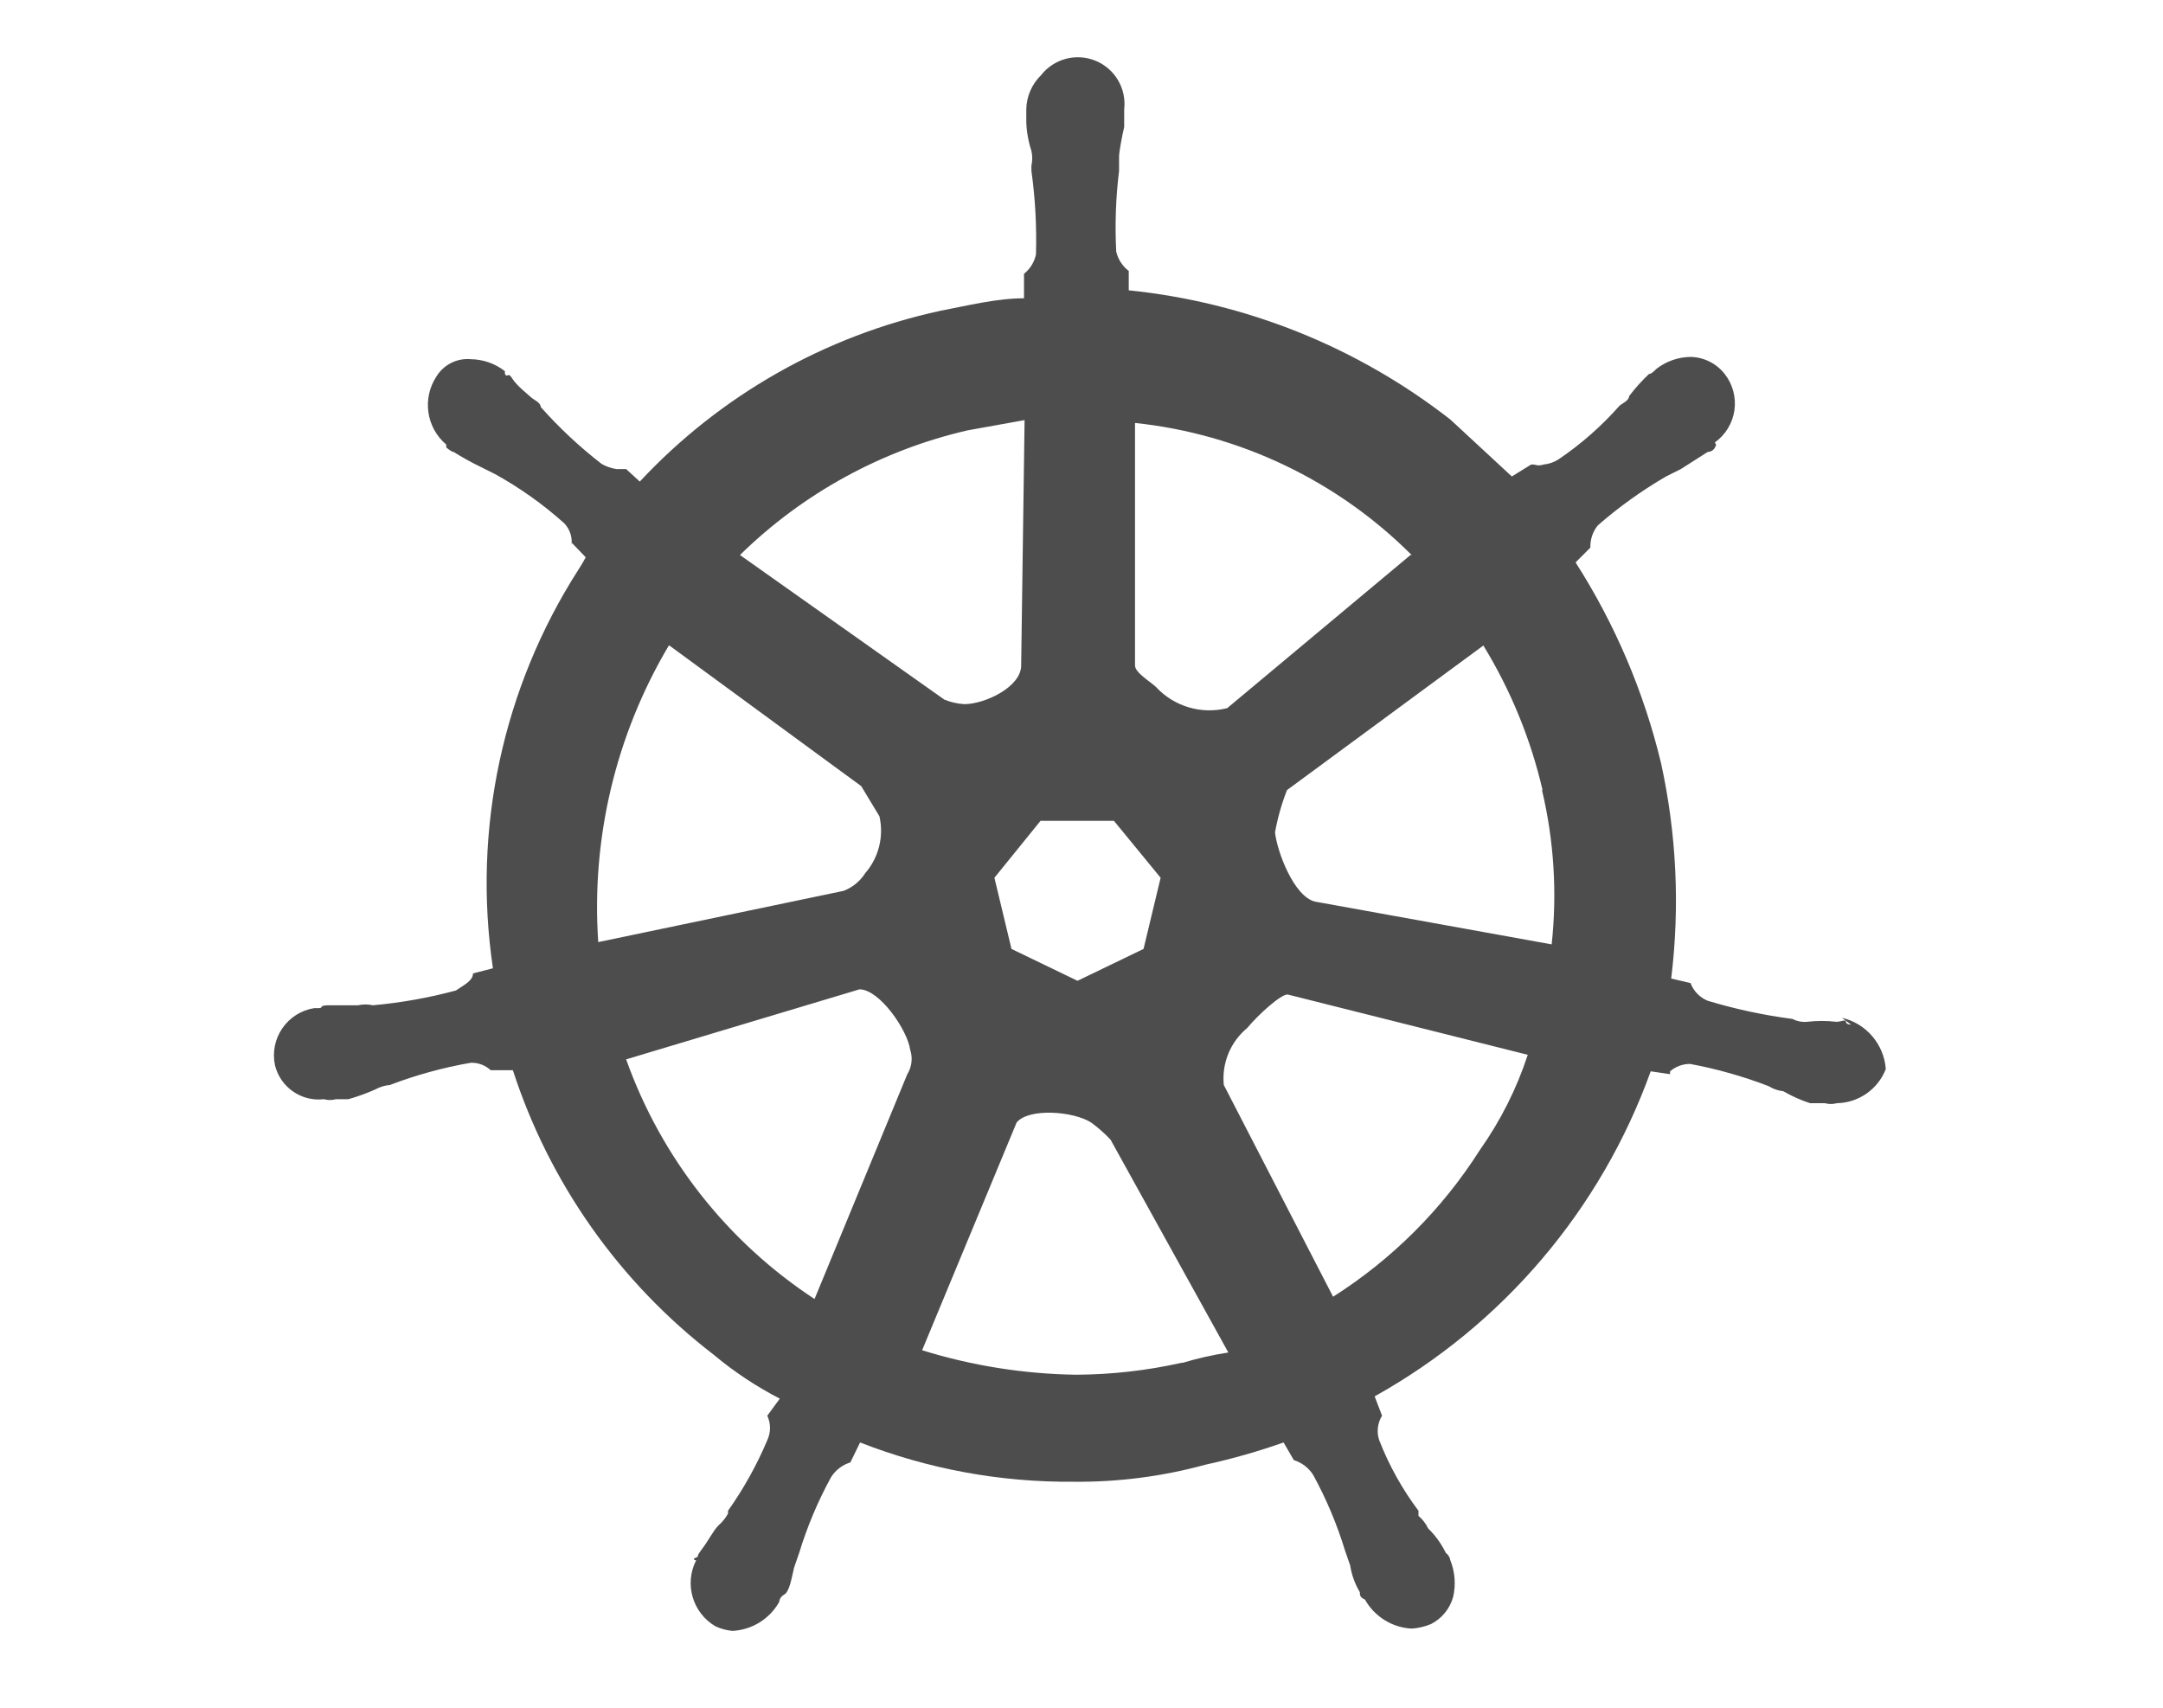
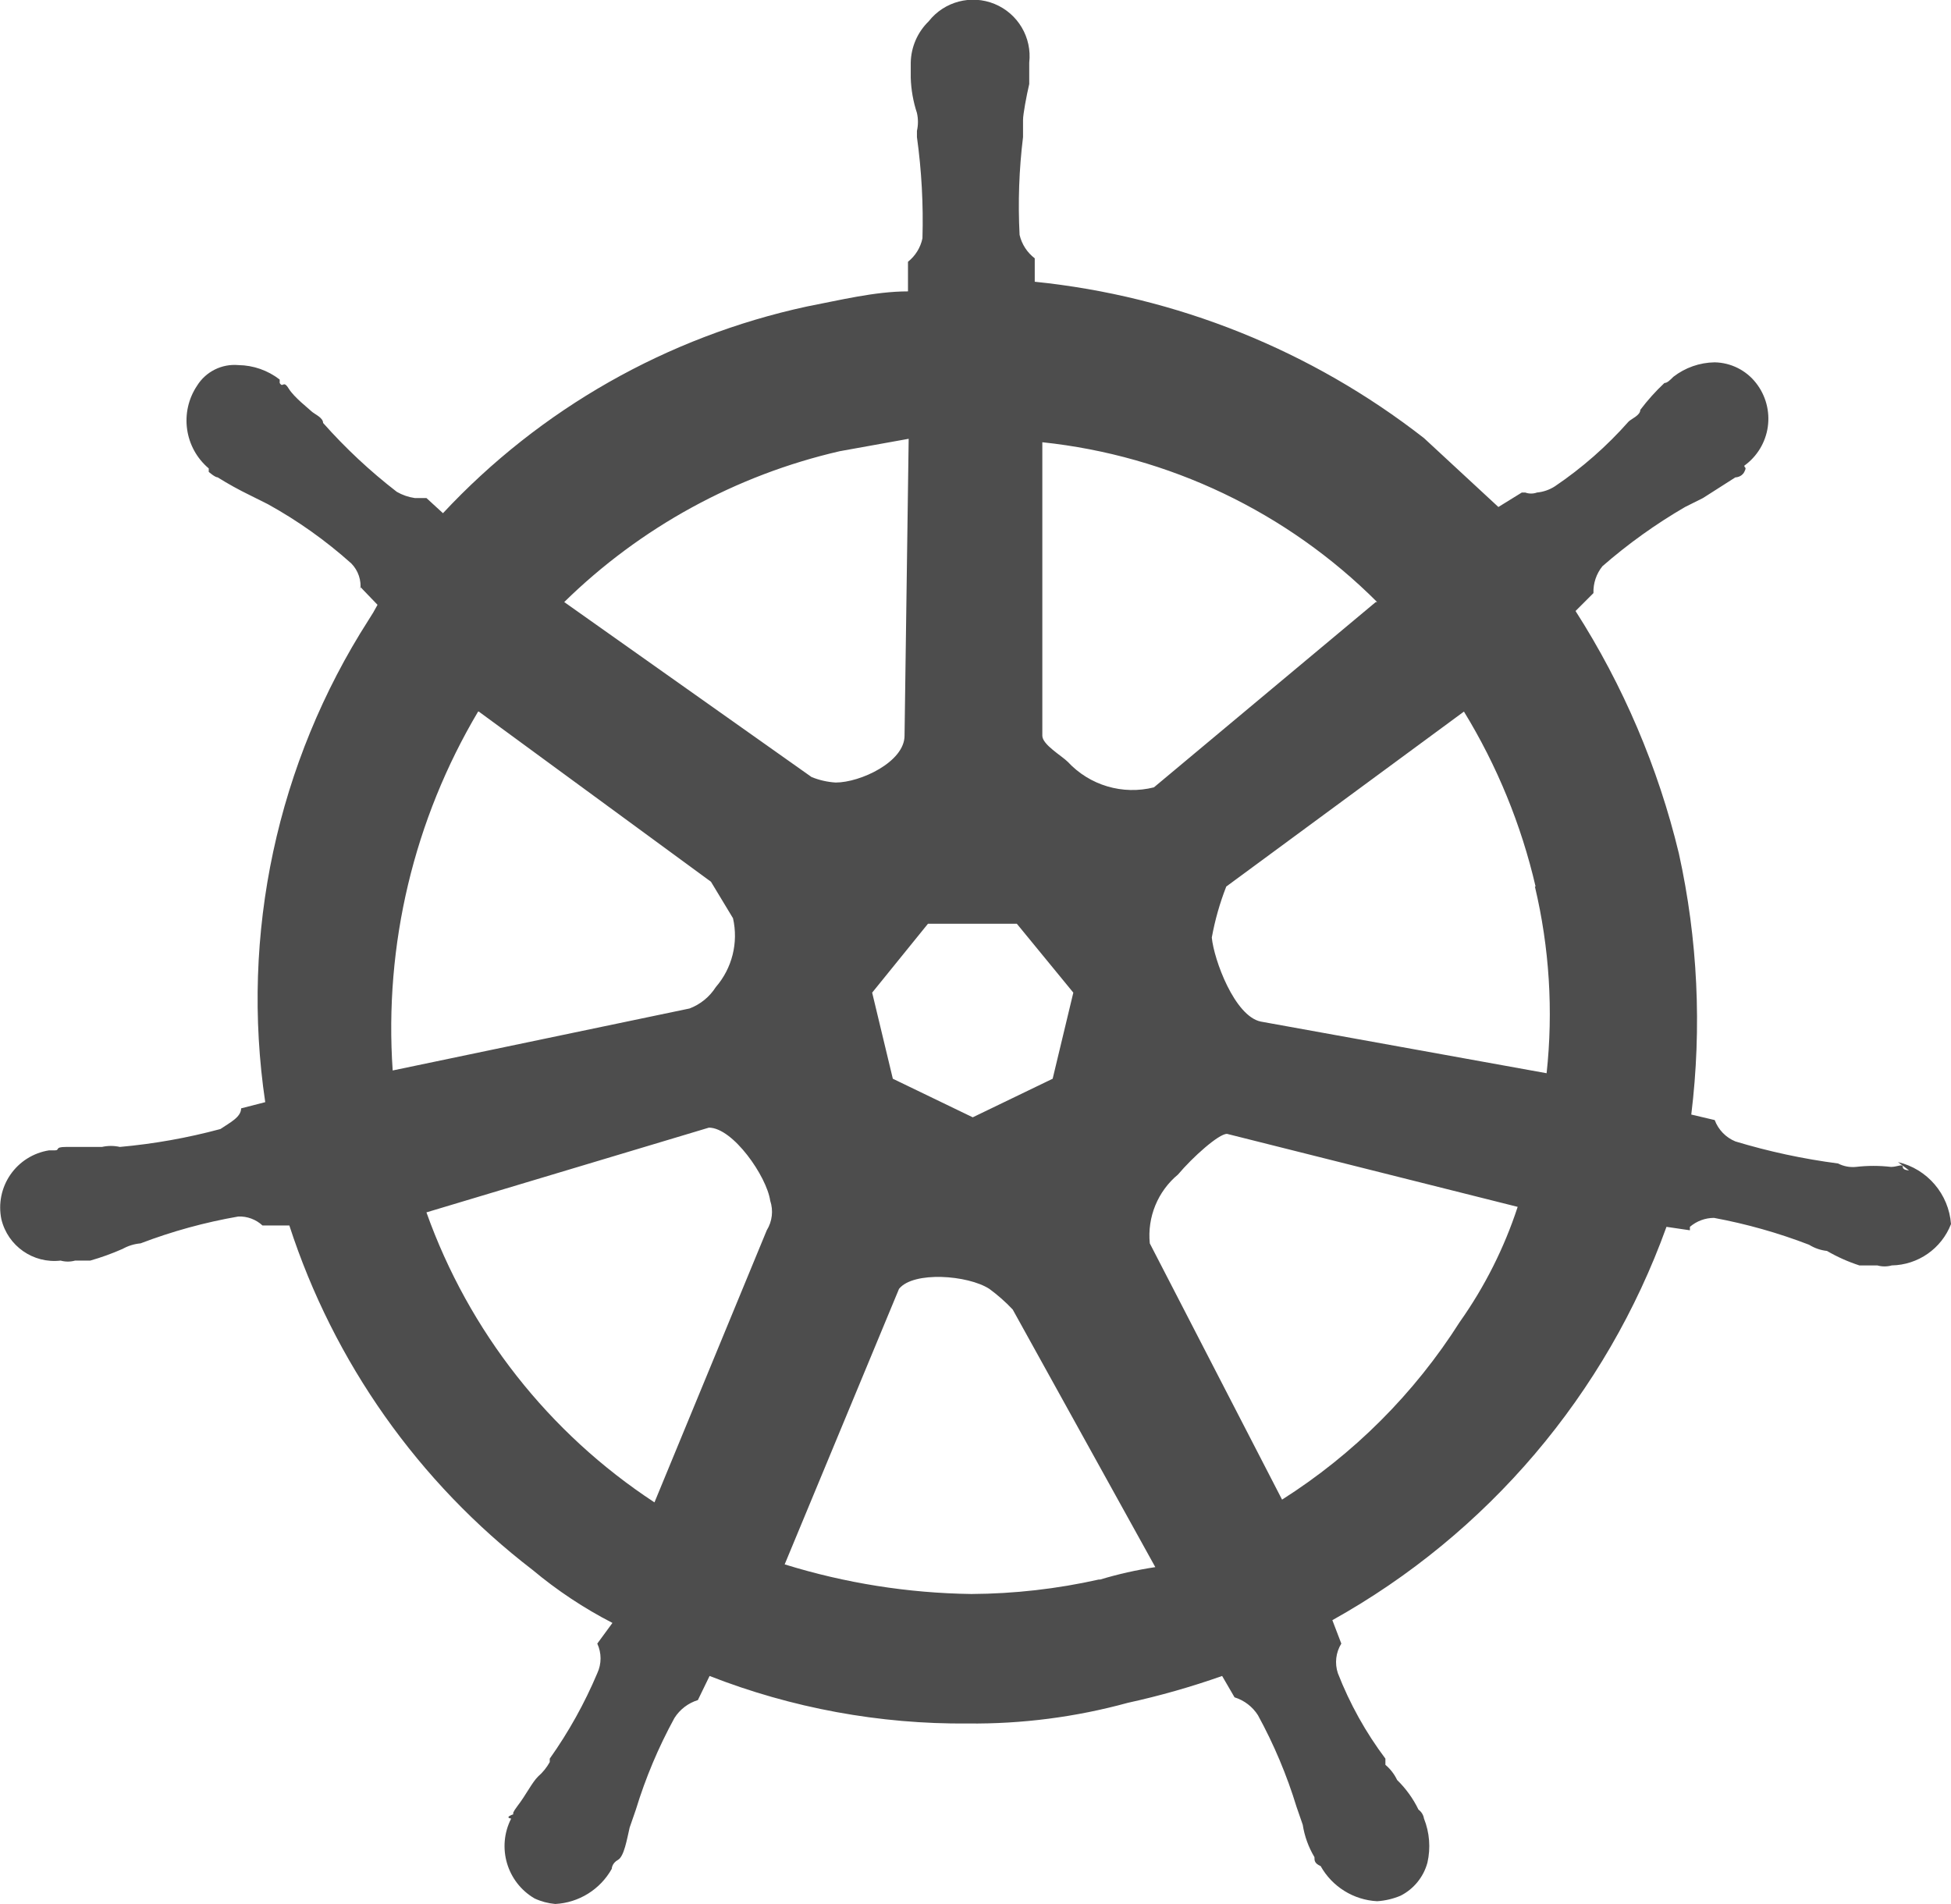
- <svg xmlns="http://www.w3.org/2000/svg" viewBox="0 0 38 30">
+ <svg xmlns="http://www.w3.org/2000/svg" viewBox="4.81 1.01 28.32 27.64">
  <defs>
    <style>.cls-1{fill:#4d4d4d;}</style>
  </defs>
  <g id="Calque_2" data-name="Calque 2">
    <path id="path10351" class="cls-1" d="M32.52,18h0s-.09,0-.09-.05-.08,0-.17,0a2.19,2.19,0,0,0-.51,0,.47.47,0,0,1-.26-.05h0A9.29,9.29,0,0,1,30,17.58a.54.54,0,0,1-.3-.31h0l-.34-.08a11.25,11.25,0,0,0-.18-3.79,11.55,11.55,0,0,0-1.5-3.52l.26-.26h0v0a.59.59,0,0,1,.13-.39,7.73,7.73,0,0,1,1.2-.86h0l.26-.13L30,7.94s.09,0,.13-.08,0-.05,0-.09h0a.84.84,0,0,0,.17-1.2.78.78,0,0,0-.6-.3,1,1,0,0,0-.6.21h0l0,0c-.05.05-.09.09-.13.09a3.08,3.08,0,0,0-.35.39c0,.08-.13.13-.17.17h0a5.64,5.64,0,0,1-1.07.94.58.58,0,0,1-.26.09.25.25,0,0,1-.17,0h-.05l-.34.21-1.08-1A11,11,0,0,0,19.83,5.1l0-.34h0v0a.6.6,0,0,1-.22-.34A8.18,8.18,0,0,1,19.66,3V3c0-.08,0-.17,0-.25s.05-.35.09-.52V1.92h0a.82.82,0,0,0-1.46-.6.86.86,0,0,0-.26.6h0v.22a1.82,1.82,0,0,0,.09.51.59.59,0,0,1,0,.26V3a8.82,8.82,0,0,1,.08,1.47.59.59,0,0,1-.21.34v.09h0l0,.34c-.48,0-1,.13-1.47.22a10.16,10.16,0,0,0-5.28,3L11,8.24h0s-.08,0-.17,0a.73.73,0,0,1-.26-.09,7.8,7.8,0,0,1-1.07-1h0c0-.08-.13-.13-.17-.17S9.08,6.78,9,6.65s-.08,0-.13-.08l0-.05h0a1,1,0,0,0-.6-.21.64.64,0,0,0-.6.3.91.91,0,0,0,.17,1.2h0s0,.05,0,.05.09.08.13.08a5,5,0,0,0,.47.26l.26.13h0a6.61,6.61,0,0,1,1.21.86.47.47,0,0,1,.13.39V9.53h0l.25.26a2.53,2.53,0,0,1-.13.22,10.2,10.2,0,0,0-1.5,7l-.35.09h0a0,0,0,0,1,0,0c0,.13-.17.21-.3.3a8.56,8.56,0,0,1-1.46.26h0a.59.59,0,0,0-.26,0c-.17,0-.34,0-.52,0s-.08.05-.17.05,0,0-.08,0h0a.84.84,0,0,0-.69,1h0a.79.79,0,0,0,.86.6.39.39,0,0,0,.21,0h0c.05,0,.05,0,.05,0s.13,0,.17,0a3.61,3.61,0,0,0,.47-.17.65.65,0,0,1,.26-.08h0a7.65,7.65,0,0,1,1.42-.39h0a.49.49,0,0,1,.35.13,0,0,0,0,1,0,0h0l.39,0a10.32,10.32,0,0,0,3.53,5,6.31,6.31,0,0,0,1.16.77l-.22.3h0s0,0,0,0a.51.51,0,0,1,0,.43,6.54,6.54,0,0,1-.69,1.24v.05a.78.78,0,0,1-.17.21c-.09.09-.17.26-.3.43s0,.09-.09.13,0,.05,0,.05h0a.88.88,0,0,0,.34,1.16.9.9,0,0,0,.3.08,1,1,0,0,0,.82-.51h0s0,0,0,0,0-.08.09-.13.13-.3.17-.47l.09-.26h0a7.07,7.07,0,0,1,.56-1.33.62.62,0,0,1,.34-.26s0,0,0,0h0l.17-.35a10.05,10.05,0,0,0,3.75.69,8.45,8.45,0,0,0,2.32-.3,11.46,11.46,0,0,0,1.37-.39l.18.31h0s0,0,0,0a.62.62,0,0,1,.34.26,7.07,7.07,0,0,1,.56,1.33v0l.09.26a1.31,1.31,0,0,0,.17.47c0,.05,0,.09.09.13s0,0,0,0h0a1,1,0,0,0,.82.51,1.05,1.05,0,0,0,.34-.08.76.76,0,0,0,.39-.48,1.08,1.08,0,0,0-.05-.64h0a0,0,0,0,0,0,0,.2.2,0,0,0-.08-.13,1.53,1.53,0,0,0-.31-.43.65.65,0,0,0-.17-.22v-.09a5.22,5.22,0,0,1-.69-1.24.51.51,0,0,1,.05-.43s0,0,0,0h0l-.13-.34A10.68,10.68,0,0,0,29,18.82l.34.05h0s0-.05,0-.05a.54.54,0,0,1,.35-.13h0a7.82,7.82,0,0,1,1.38.39h0a.62.62,0,0,0,.26.09,2.42,2.42,0,0,0,.47.21s.09,0,.17,0,0,0,.09,0h0a.39.39,0,0,0,.21,0,.94.94,0,0,0,.86-.6,1,1,0,0,0-.77-.9ZM20.09,16.67l-1.16.56-1.16-.56-.3-1.25.81-1h1.29l.82,1Zm7-2.79a8,8,0,0,1,.17,2.71l-4.15-.75c-.38-.08-.68-.9-.71-1.22a4,4,0,0,1,.21-.74l3.45-2.54A8.58,8.58,0,0,1,27.1,13.88ZM24.78,9.75l-3.22,2.69a1.28,1.28,0,0,1-1.25-.37c-.09-.09-.37-.25-.37-.38l0-4.26a8.07,8.07,0,0,1,4.86,2.32ZM17,7.56l1-.18-.06,4.31h0c0,.38-.64.68-1,.68a1.11,1.11,0,0,1-.35-.08L13,9.75A8.41,8.41,0,0,1,17,7.56Zm-5.24,3.78,3.37,2.47.32.53a1.14,1.14,0,0,1-.25,1,.78.78,0,0,1-.38.31l-4.31.9A9,9,0,0,1,11.75,11.34ZM11,18.61l4.1-1.23c.35,0,.84.71.89,1.06a.51.51,0,0,1-.05.43h0l-1.63,3.95A8.41,8.41,0,0,1,11,18.61Zm9.76,5.33a8.67,8.67,0,0,1-1.85.21,9.59,9.59,0,0,1-2.71-.43l1.66-4c.21-.26,1-.2,1.31,0a2.48,2.48,0,0,1,.34.3l2.07,3.74A5.72,5.72,0,0,0,20.78,23.94ZM26,20.2a8.36,8.36,0,0,1-2.58,2.58L21.5,19.06a1.15,1.15,0,0,1,.41-1c.21-.25.59-.59.71-.59l4.22,1.06A6.27,6.27,0,0,1,26,20.2Z" />
  </g>
</svg>
